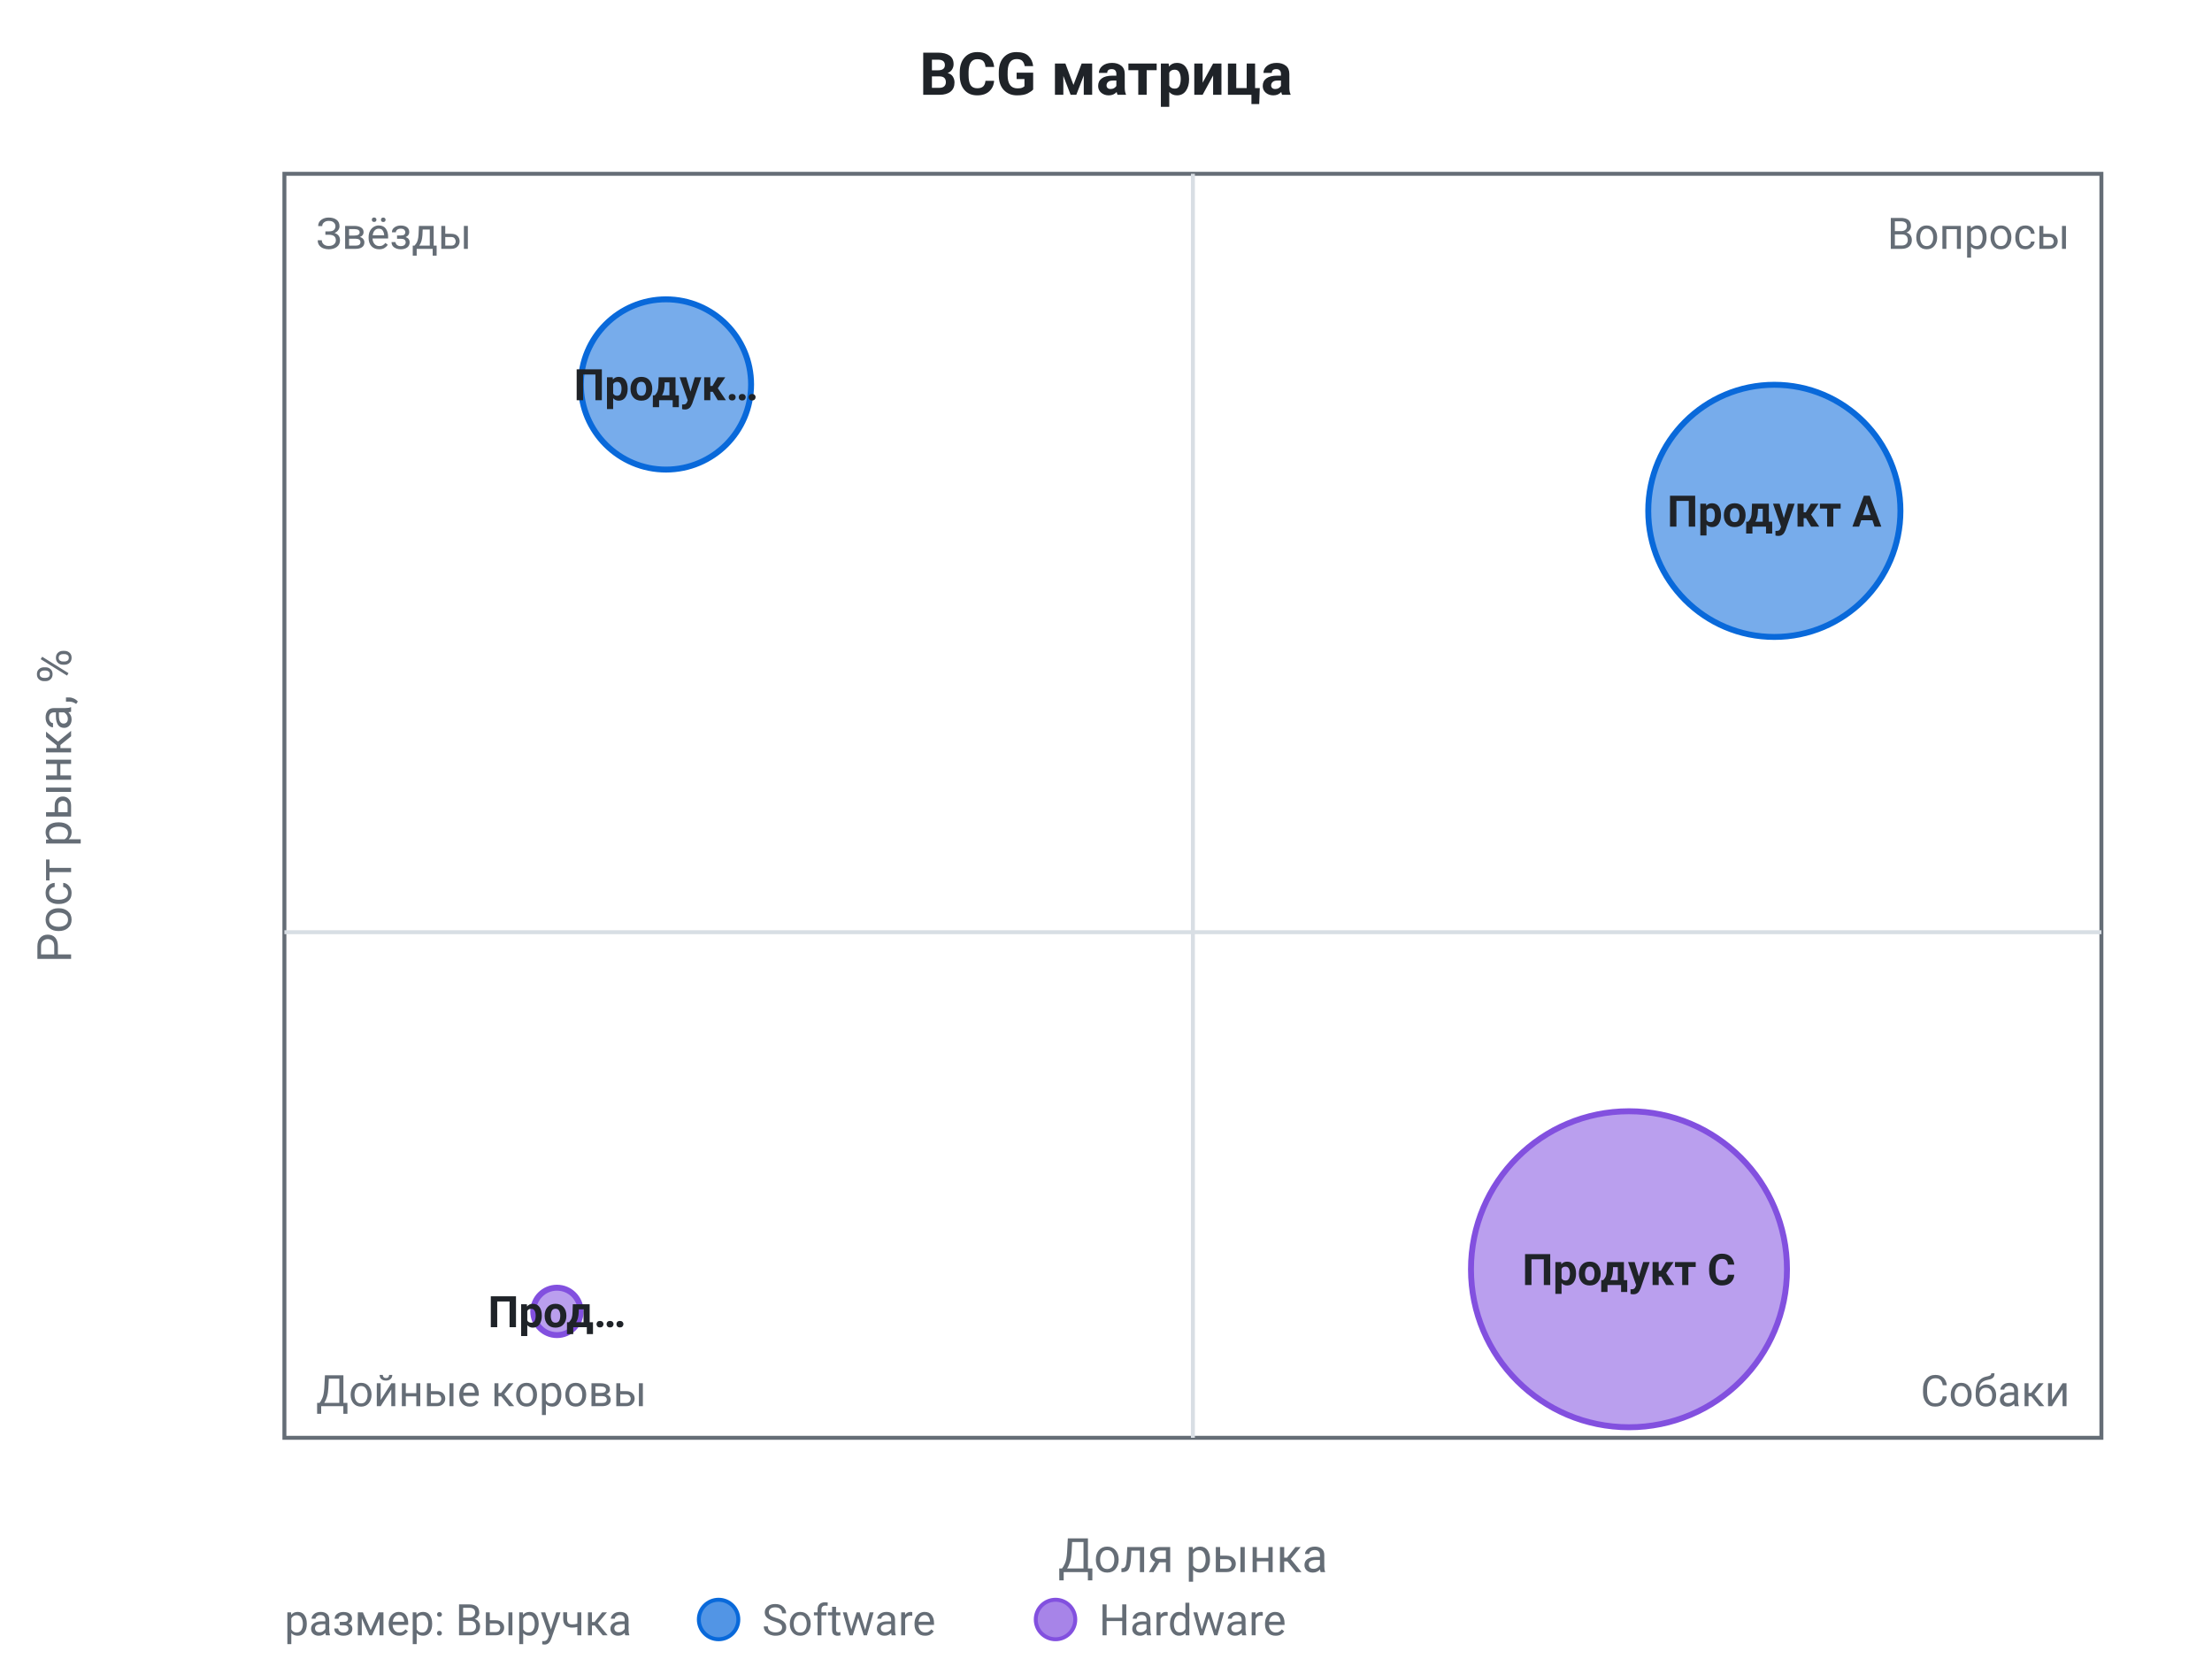
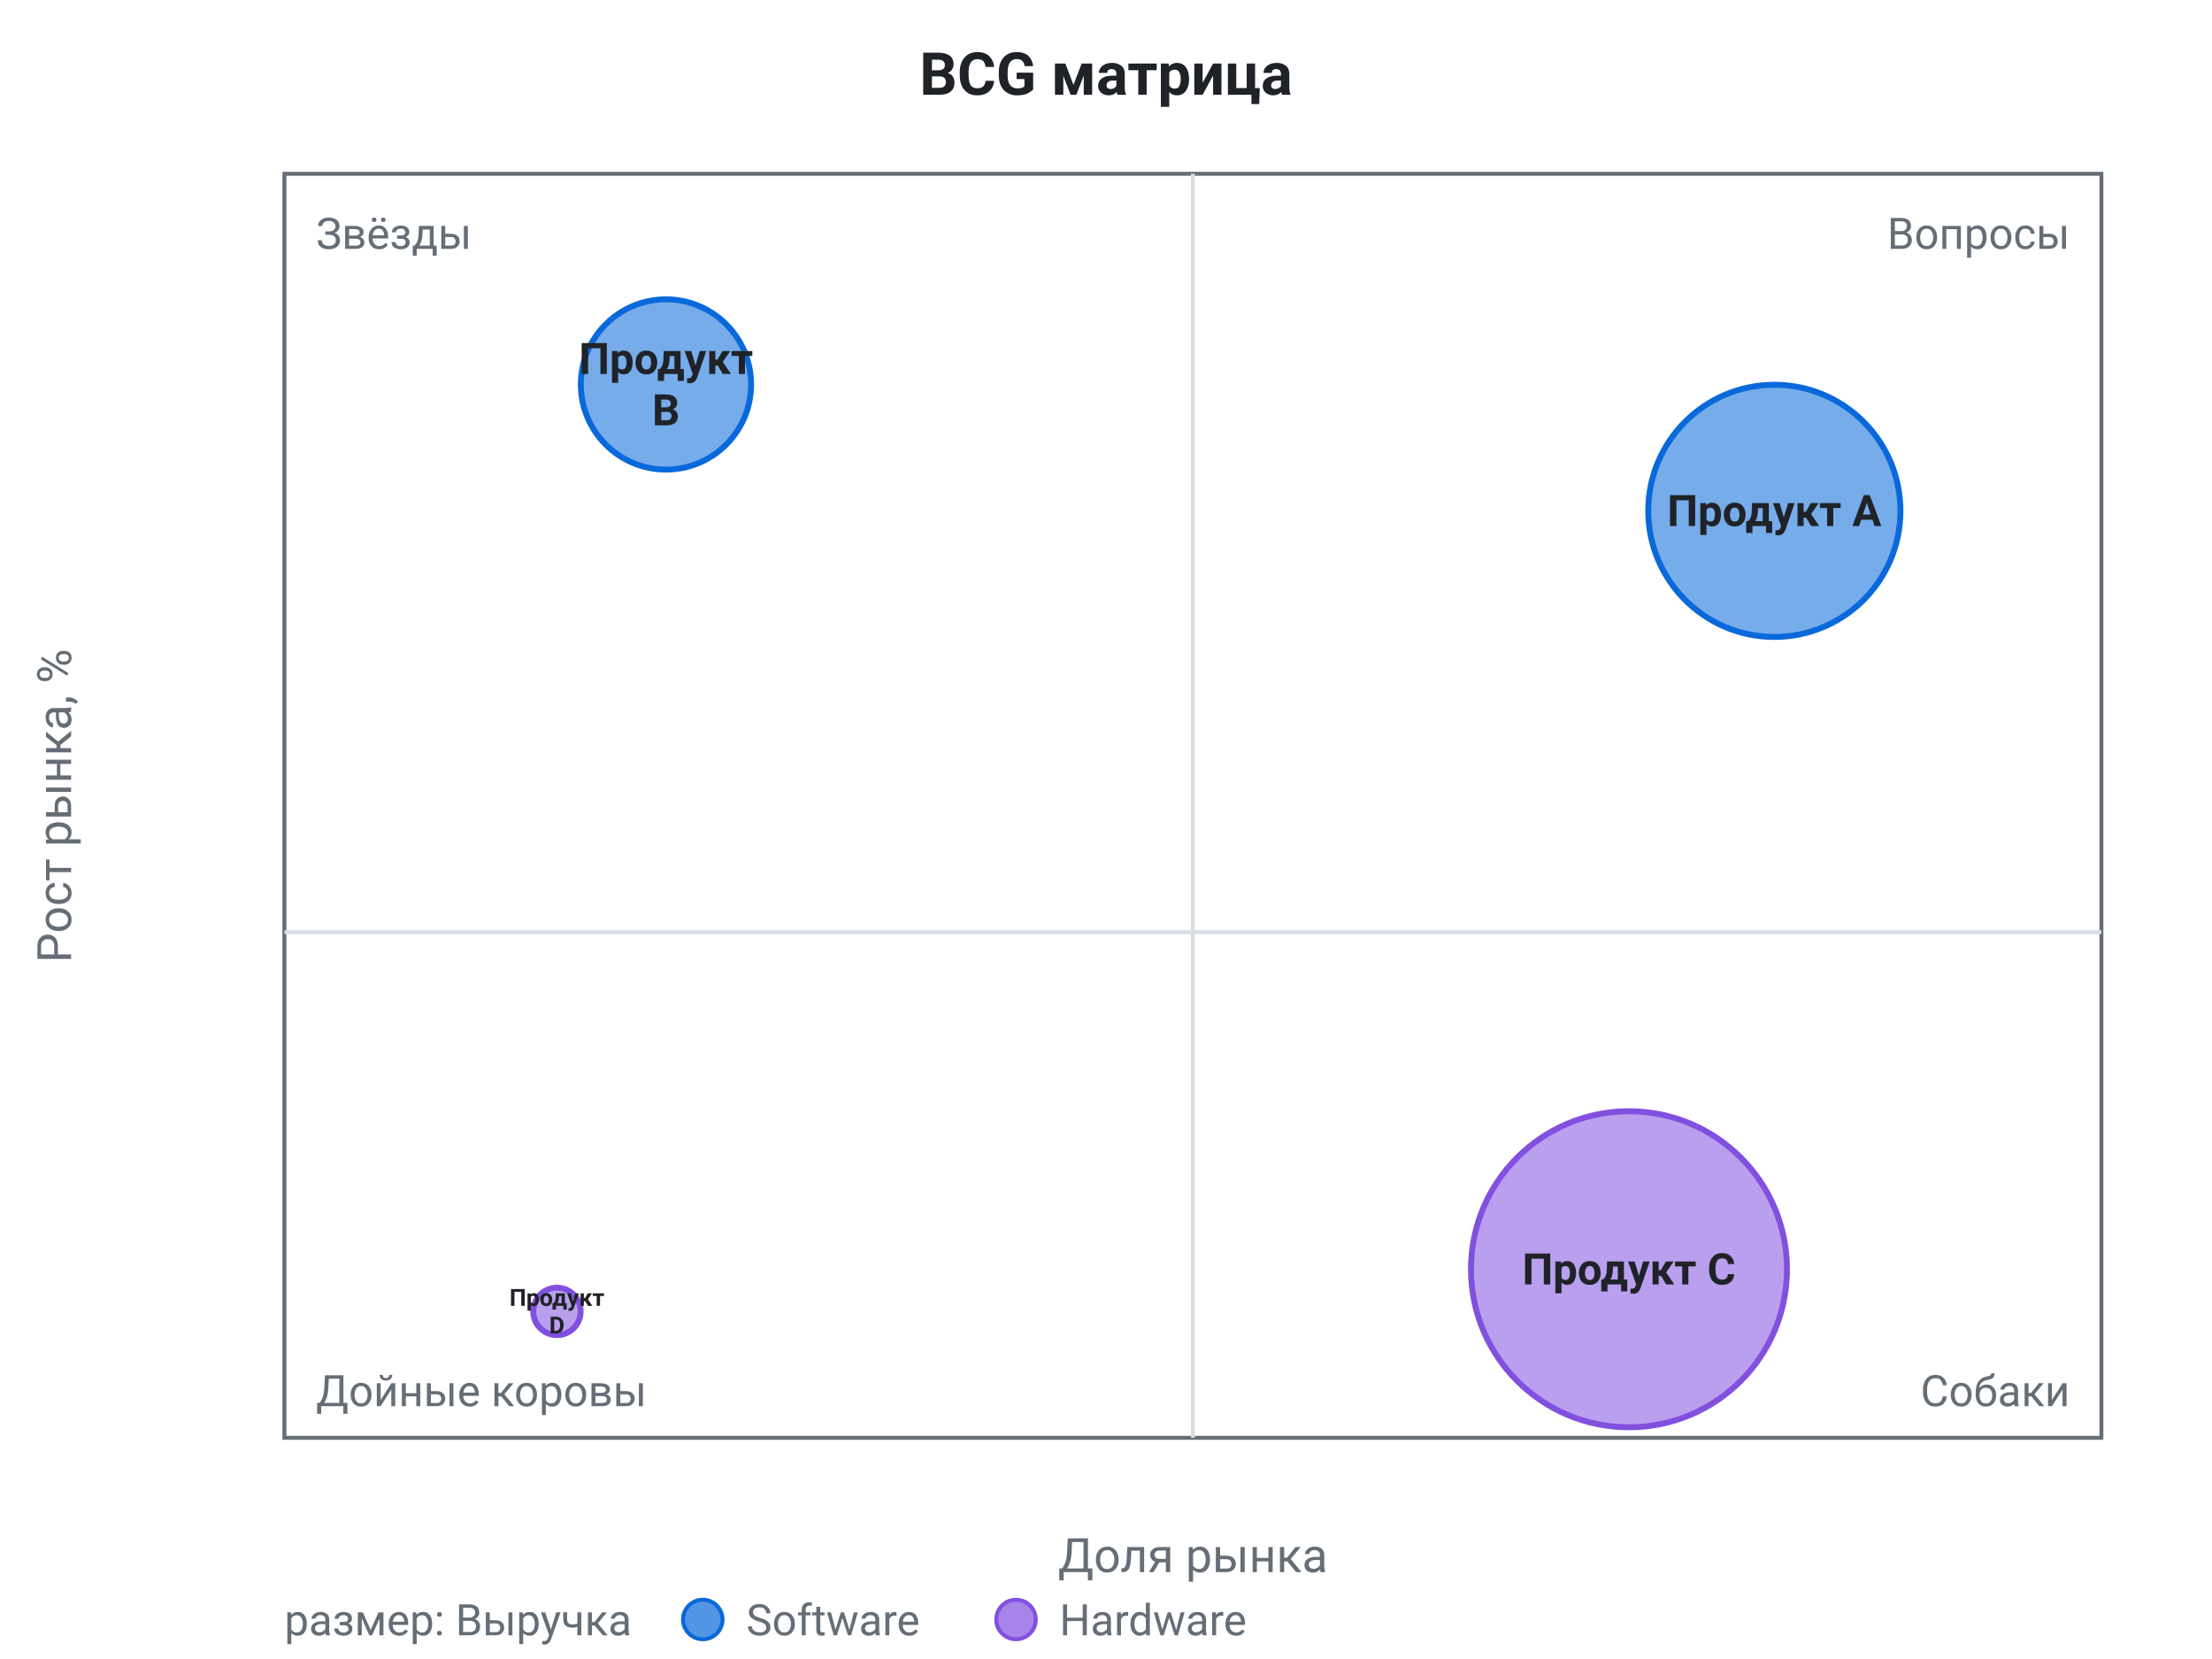
<svg xmlns="http://www.w3.org/2000/svg" viewBox="0 0 560 420" width="560" height="420" role="img" font-family="system-ui, -apple-system, &quot;Segoe UI&quot;, Roboto, sans-serif">
  <rect x="0" y="0" width="560" height="420" fill="#ffffff" />
  <text x="280" y="24" fill="#1f2328" font-size="15" text-anchor="middle" font-weight="600">BCG матрица</text>
  <rect x="72" y="44" width="460" height="320" fill="none" stroke="#656d76" stroke-width="1" />
  <line x1="302" y1="44" x2="302" y2="364" stroke="#d8dee4" stroke-width="1" />
  <line x1="72" y1="236" x2="532" y2="236" stroke="#d8dee4" stroke-width="1" />
  <text x="80" y="63" fill="#656d76" font-size="11" text-anchor="start">Звёзды</text>
  <text x="524" y="63" fill="#656d76" font-size="11" text-anchor="end">Вопросы</text>
  <text x="80" y="356" fill="#656d76" font-size="11" text-anchor="start">Дойные коровы</text>
  <text x="524" y="356" fill="#656d76" font-size="11" text-anchor="end">Собаки</text>
  <text x="302" y="398" fill="#656d76" font-size="12" text-anchor="middle">Доля рынка</text>
  <text x="18" y="204" fill="#656d76" font-size="12" text-anchor="middle" transform="rotate(-90 18 204)">Рост рынка, %</text>
  <circle cx="412.4" cy="321.33" r="40" fill="#8250df" fill-opacity="0.55" stroke="#8250df" stroke-width="1.5" />
-   <text x="412.4" y="325.33" fill="#1f2328" font-size="11" text-anchor="middle" font-weight="600">Продукт C</text>
+   <text x="412.4" y="325.18" fill="#1f2328" font-size="11" text-anchor="middle" font-weight="600">Продукт C</text>
  <circle cx="449.2" cy="129.33" r="31.92" fill="#0969da" fill-opacity="0.55" stroke="#0969da" stroke-width="1.5" />
-   <text x="449.2" y="133.33" fill="#1f2328" font-size="11" text-anchor="middle" font-weight="600">Продукт A</text>
+   <text x="449.2" y="133.18" fill="#1f2328" font-size="11" text-anchor="middle" font-weight="600">Продукт A</text>
  <circle cx="168.6" cy="97.33" r="21.55" fill="#0969da" fill-opacity="0.55" stroke="#0969da" stroke-width="1.5" />
-   <text x="168.6" y="101.33" fill="#1f2328" font-size="11" text-anchor="middle" font-weight="600">Продук…</text>
+   <text x="168.6" y="94.68" fill="#1f2328" font-size="11" text-anchor="middle" font-weight="600">Продукт</text>
+   <text x="168.6" y="107.68" fill="#1f2328" font-size="11" text-anchor="middle" font-weight="600">B</text>
  <circle cx="141" cy="332" r="6" fill="#8250df" fill-opacity="0.55" stroke="#8250df" stroke-width="1.5" />
-   <text x="141" y="336" fill="#1f2328" font-size="11" text-anchor="middle" font-weight="600">Прод…</text>
+   <text x="141" y="330.6" fill="#1f2328" font-size="6" text-anchor="middle" font-weight="600">Продукт</text>
+   <text x="141" y="337.6" fill="#1f2328" font-size="6" text-anchor="middle" font-weight="600">D</text>
  <text x="72" y="414" fill="#656d76" font-size="11" text-anchor="start">размер: Выручка</text>
-   <circle cx="181.92" cy="410" r="5" fill="#0969da" fill-opacity="0.7" stroke="#0969da" />
-   <text x="192.92" y="414" fill="#656d76" font-size="11" text-anchor="start">Software</text>
-   <circle cx="267.22" cy="410" r="5" fill="#8250df" fill-opacity="0.7" stroke="#8250df" />
-   <text x="278.22" y="414" fill="#656d76" font-size="11" text-anchor="start">Hardware</text>
+   <circle cx="177.92" cy="410" r="5" fill="#0969da" fill-opacity="0.7" stroke="#0969da" />
+   <text x="188.92" y="414" fill="#656d76" font-size="11" text-anchor="start">Software</text>
+   <circle cx="257.22" cy="410" r="5" fill="#8250df" fill-opacity="0.7" stroke="#8250df" />
+   <text x="268.22" y="414" fill="#656d76" font-size="11" text-anchor="start">Hardware</text>
</svg>
